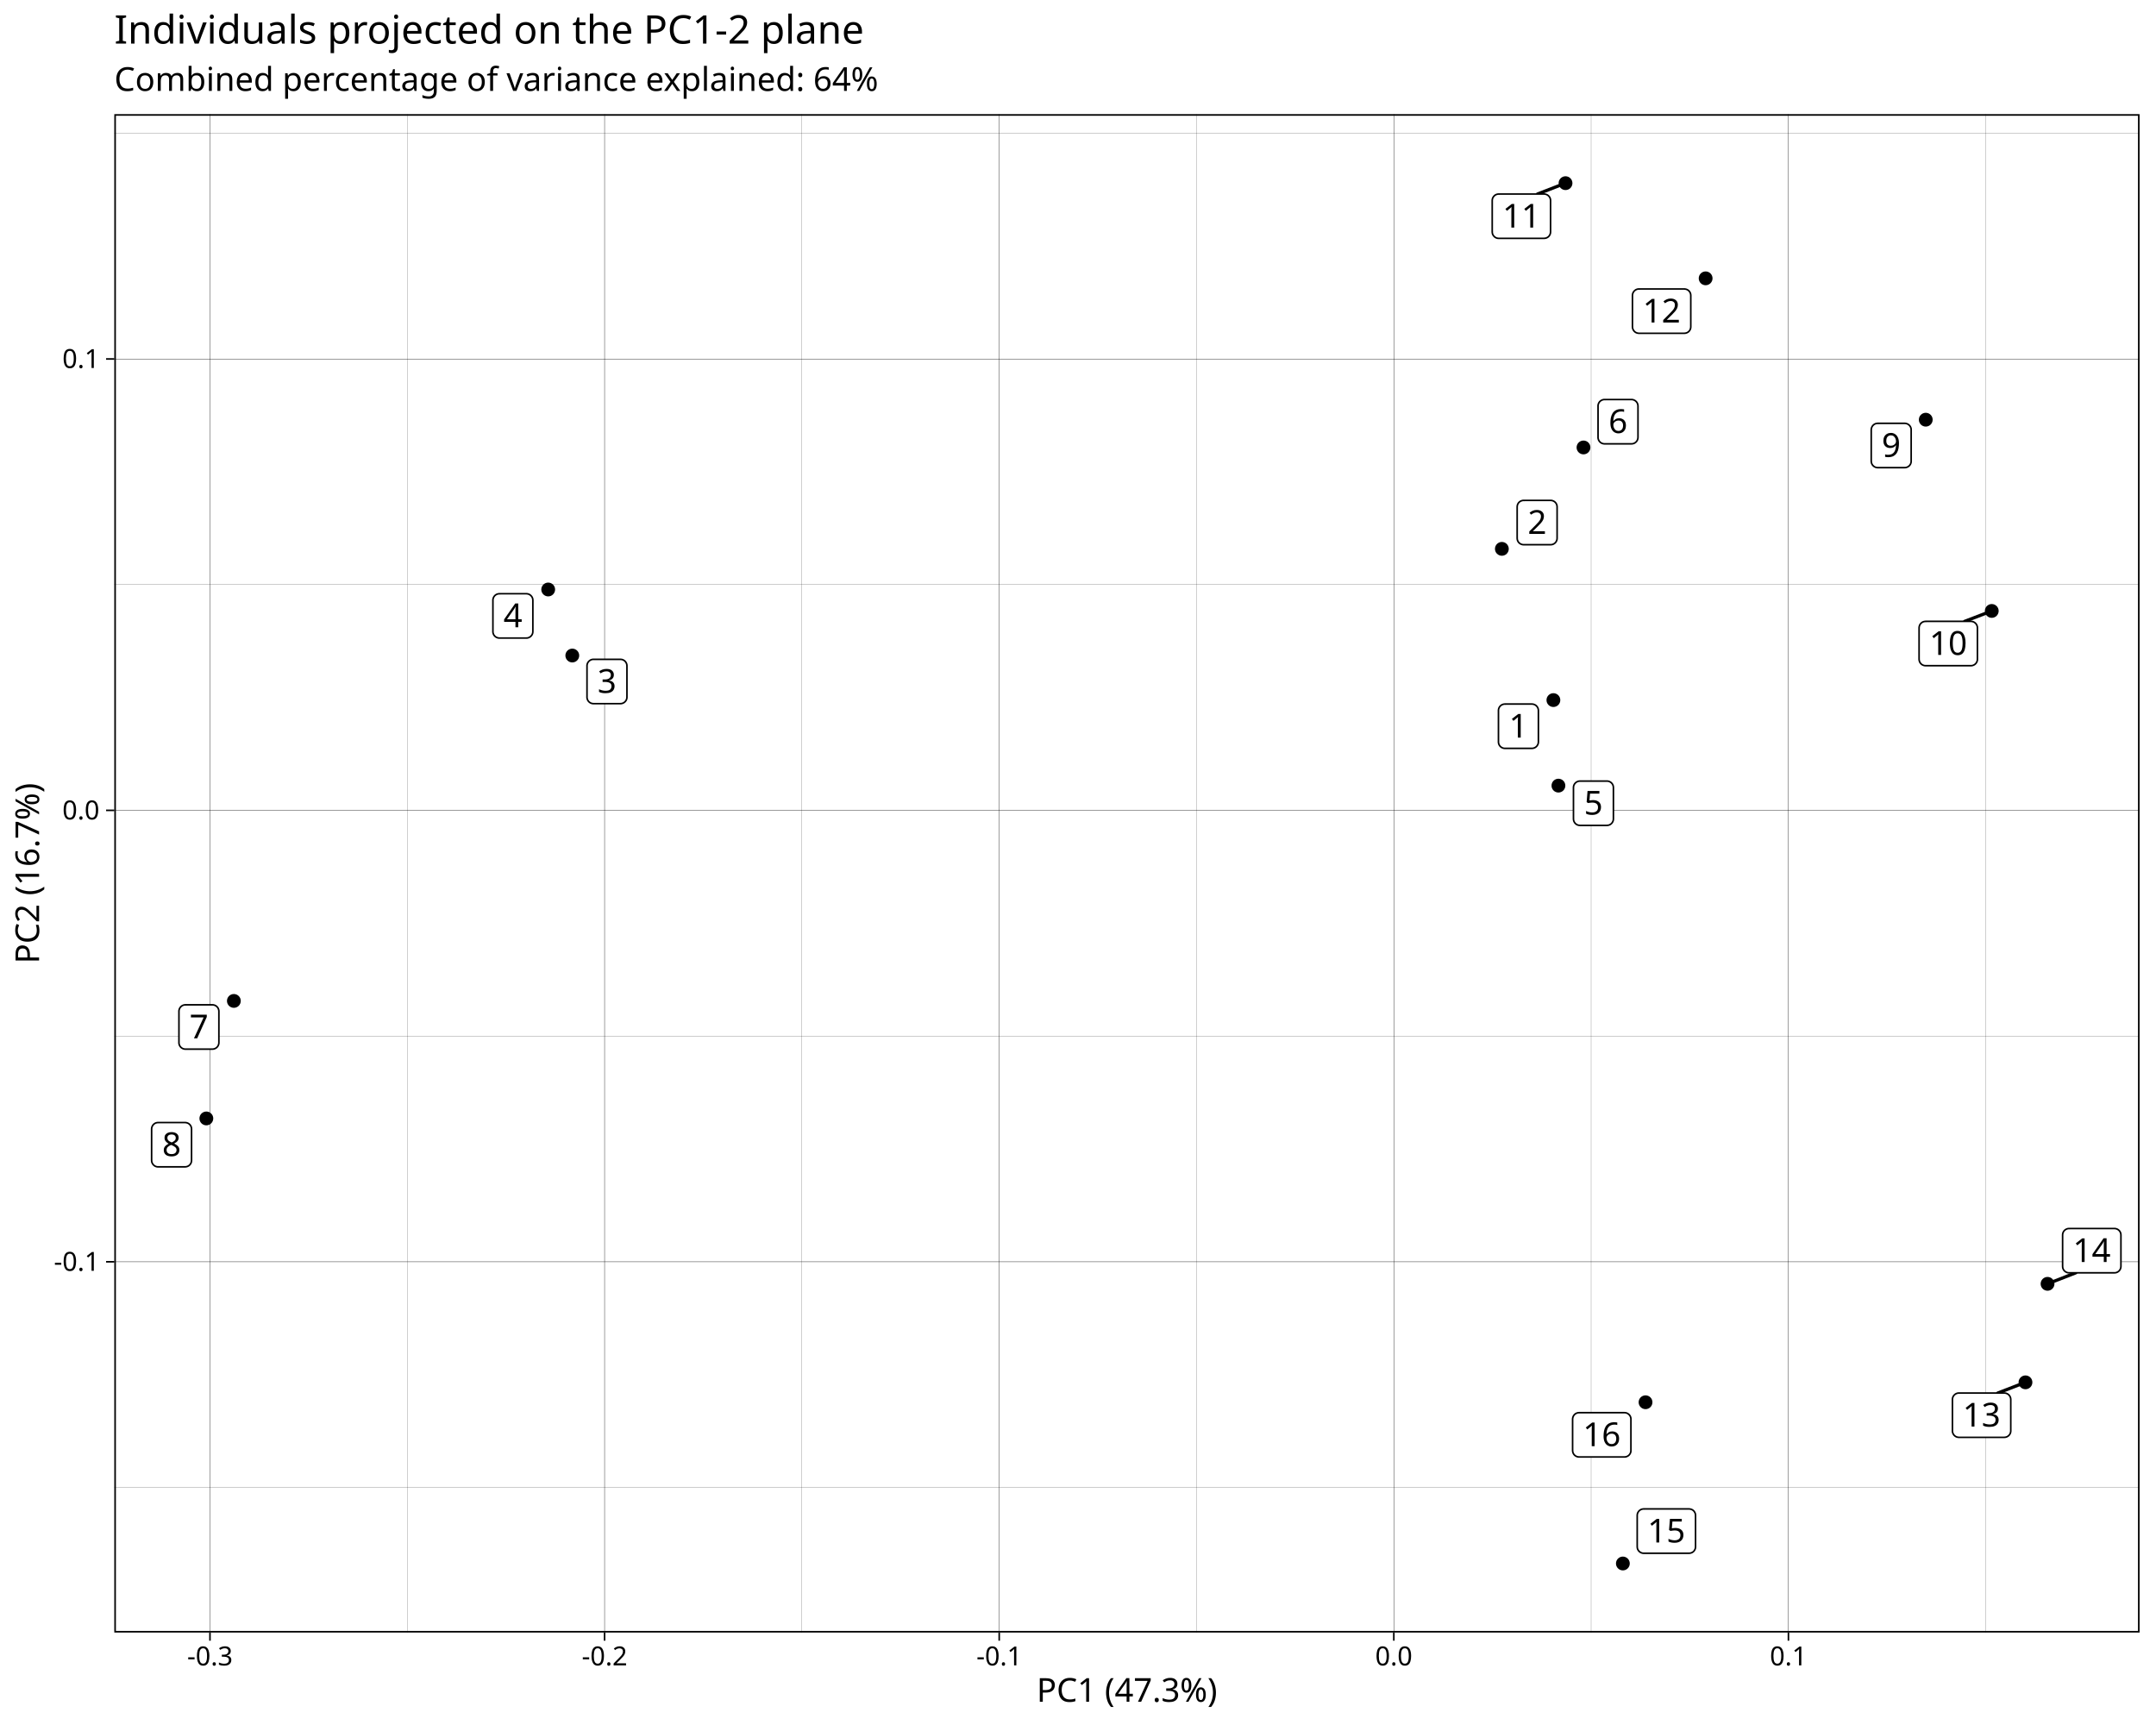
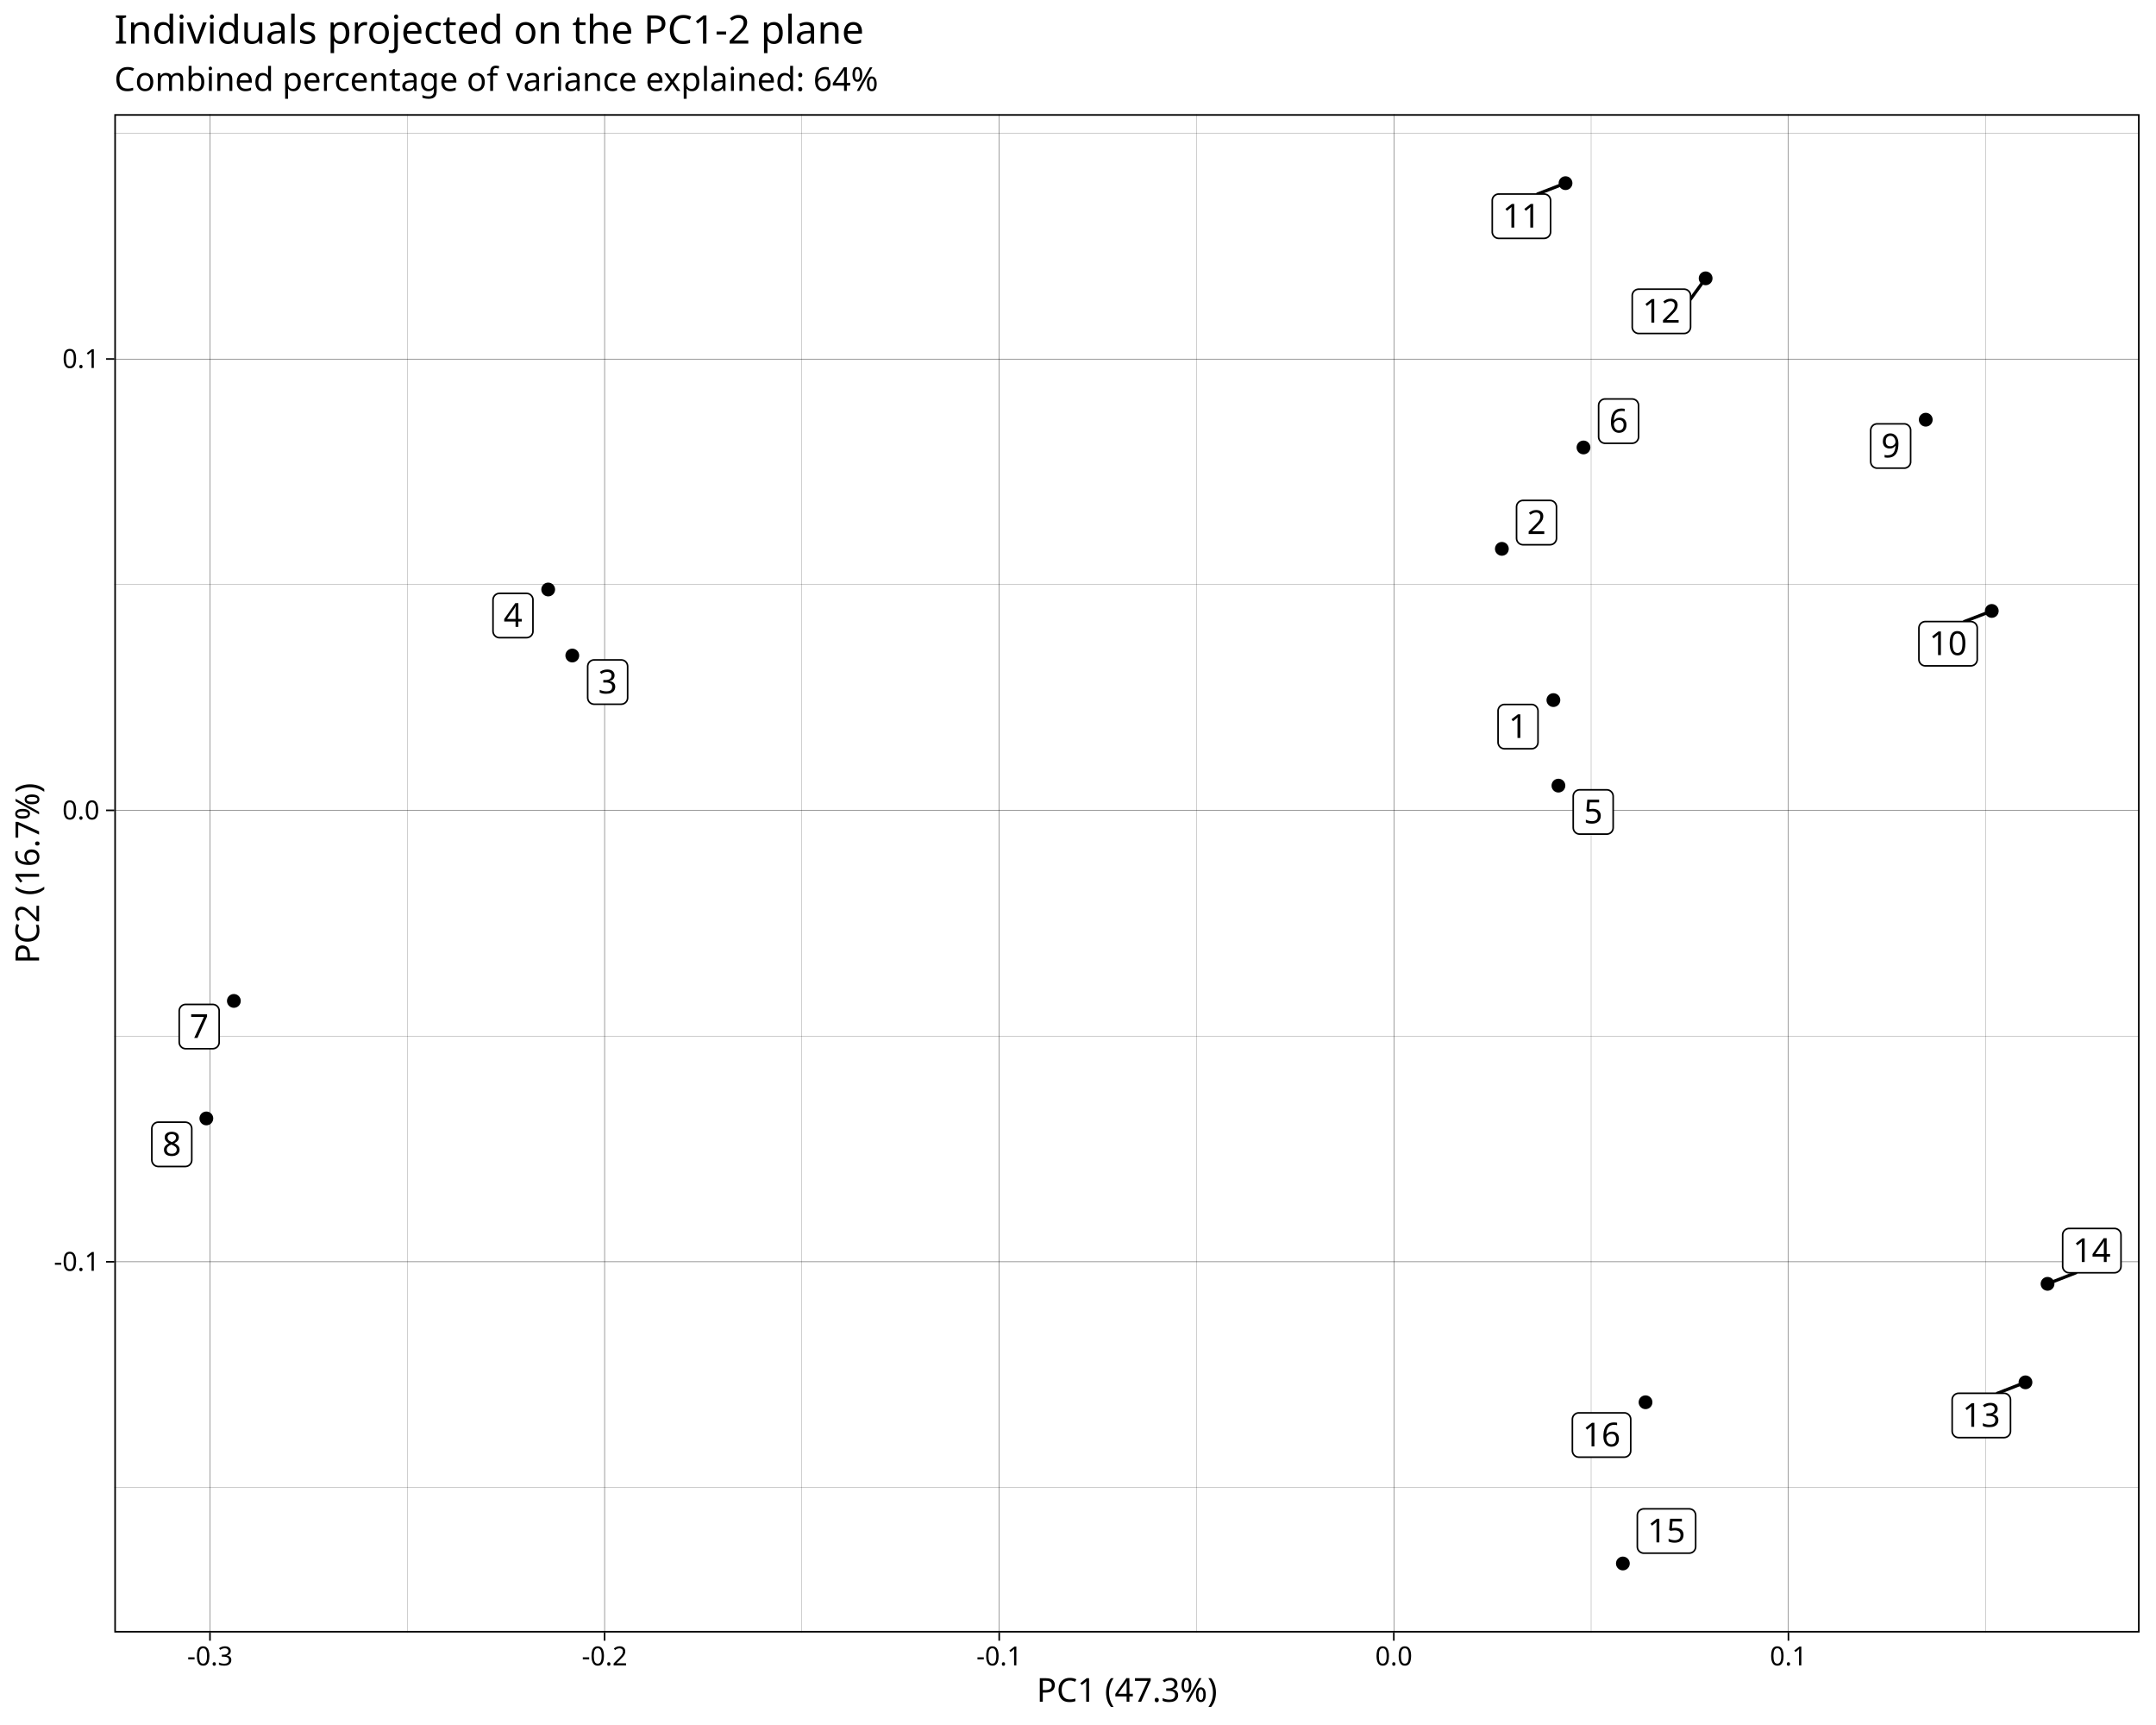
<svg xmlns="http://www.w3.org/2000/svg" class="svglite" data-engine-version="2.0" width="720.00pt" height="576.00pt" viewBox="0 0 720.00 576.00">
  <defs>
    <style type="text/css">
    .svglite line, .svglite polyline, .svglite polygon, .svglite path, .svglite rect, .svglite circle {
      fill: none;
      stroke: #000000;
      stroke-linecap: round;
      stroke-linejoin: round;
      stroke-miterlimit: 10.00;
    }
  </style>
  </defs>
  <rect width="100%" height="100%" style="stroke: none; fill: #FFFFFF;" />
  <defs>
    <clipPath id="cpMC4wMHw3MjAuMDB8MC4wMHw1NzYuMDA=">
      <rect x="0.00" y="0.00" width="720.00" height="576.00" />
    </clipPath>
  </defs>
  <g clip-path="url(#cpMC4wMHw3MjAuMDB8MC4wMHw1NzYuMDA=)">
    <rect x="0.00" y="0.00" width="720.00" height="576.00" style="stroke-width: 1.07; stroke: #FFFFFF; fill: #FFFFFF;" />
  </g>
  <defs>
    <clipPath id="cpMzguMTd8NzE0LjUyfDM4LjEyfDU0NS4xMQ==">
      <rect x="38.17" y="38.12" width="676.35" height="507.00" />
    </clipPath>
  </defs>
  <g clip-path="url(#cpMzguMTd8NzE0LjUyfDM4LjEyfDU0NS4xMQ==)">
    <rect x="38.17" y="38.12" width="676.35" height="507.00" style="stroke-width: 1.07; stroke: none; fill: #FFFFFF;" />
    <polyline points="38.17,496.69 714.52,496.69 " style="stroke-width: 0.053; stroke-linecap: butt;" />
    <polyline points="38.17,345.96 714.52,345.96 " style="stroke-width: 0.053; stroke-linecap: butt;" />
    <polyline points="38.17,195.22 714.52,195.22 " style="stroke-width: 0.053; stroke-linecap: butt;" />
    <polyline points="38.17,44.49 714.52,44.49 " style="stroke-width: 0.053; stroke-linecap: butt;" />
    <polyline points="136.01,545.11 136.01,38.12 " style="stroke-width: 0.053; stroke-linecap: butt;" />
    <polyline points="267.79,545.11 267.79,38.12 " style="stroke-width: 0.053; stroke-linecap: butt;" />
    <polyline points="399.58,545.11 399.58,38.12 " style="stroke-width: 0.053; stroke-linecap: butt;" />
    <polyline points="531.36,545.11 531.36,38.12 " style="stroke-width: 0.053; stroke-linecap: butt;" />
    <polyline points="663.14,545.11 663.14,38.12 " style="stroke-width: 0.053; stroke-linecap: butt;" />
    <polyline points="38.17,421.32 714.52,421.32 " style="stroke-width: 0.11; stroke-linecap: butt;" />
    <polyline points="38.17,270.59 714.52,270.59 " style="stroke-width: 0.11; stroke-linecap: butt;" />
    <polyline points="38.17,119.86 714.52,119.86 " style="stroke-width: 0.11; stroke-linecap: butt;" />
    <polyline points="70.12,545.11 70.12,38.12 " style="stroke-width: 0.11; stroke-linecap: butt;" />
    <polyline points="201.90,545.11 201.90,38.12 " style="stroke-width: 0.11; stroke-linecap: butt;" />
    <polyline points="333.69,545.11 333.69,38.12 " style="stroke-width: 0.11; stroke-linecap: butt;" />
    <polyline points="465.47,545.11 465.47,38.12 " style="stroke-width: 0.11; stroke-linecap: butt;" />
    <polyline points="597.25,545.11 597.25,38.12 " style="stroke-width: 0.11; stroke-linecap: butt;" />
    <circle cx="518.76" cy="233.77" r="1.95" style="stroke-width: 0.71; fill: #000000;" />
    <circle cx="501.55" cy="183.27" r="1.95" style="stroke-width: 0.71; fill: #000000;" />
    <circle cx="191.12" cy="218.89" r="1.95" style="stroke-width: 0.71; fill: #000000;" />
    <circle cx="183.07" cy="196.84" r="1.95" style="stroke-width: 0.71; fill: #000000;" />
    <circle cx="520.44" cy="262.33" r="1.95" style="stroke-width: 0.71; fill: #000000;" />
    <circle cx="528.81" cy="149.41" r="1.95" style="stroke-width: 0.71; fill: #000000;" />
    <circle cx="78.10" cy="334.22" r="1.95" style="stroke-width: 0.71; fill: #000000;" />
    <circle cx="68.91" cy="373.46" r="1.95" style="stroke-width: 0.71; fill: #000000;" />
    <circle cx="643.11" cy="140.14" r="1.95" style="stroke-width: 0.71; fill: #000000;" />
    <circle cx="665.15" cy="204.00" r="1.95" style="stroke-width: 0.71; fill: #000000;" />
    <circle cx="522.81" cy="61.16" r="1.95" style="stroke-width: 0.71; fill: #000000;" />
    <circle cx="569.60" cy="92.94" r="1.95" style="stroke-width: 0.71; fill: #000000;" />
    <circle cx="676.41" cy="461.58" r="1.95" style="stroke-width: 0.71; fill: #000000;" />
    <circle cx="683.78" cy="428.69" r="1.95" style="stroke-width: 0.71; fill: #000000;" />
    <circle cx="541.96" cy="522.07" r="1.95" style="stroke-width: 0.71; fill: #000000;" />
    <circle cx="549.53" cy="468.23" r="1.95" style="stroke-width: 0.71; fill: #000000;" />
-     <line x1="656.10" y1="207.48" x2="663.97" y2="204.46" style="stroke-width: 1.07;" />
-     <line x1="513.44" y1="64.79" x2="521.62" y2="61.62" style="stroke-width: 1.07;" />
-     <line x1="667.17" y1="465.15" x2="675.22" y2="462.04" style="stroke-width: 1.07;" />
-     <line x1="693.20" y1="425.01" x2="684.96" y2="428.22" style="stroke-width: 1.07;" />
-     <polygon points="502.57,249.89 511.59,249.89 511.50,249.89 511.85,249.87 512.19,249.80 512.51,249.68 512.81,249.51 513.08,249.29 513.31,249.03 513.50,248.73 513.64,248.41 513.72,248.08 513.75,247.73 513.75,247.73 513.75,237.25 513.75,237.25 513.72,236.90 513.64,236.57 513.50,236.25 513.31,235.95 513.08,235.69 512.81,235.47 512.51,235.30 512.19,235.18 511.85,235.11 511.59,235.09 502.57,235.09 502.83,235.11 502.48,235.09 502.13,235.14 501.80,235.23 501.49,235.38 501.20,235.58 500.95,235.82 500.74,236.10 500.58,236.40 500.47,236.73 500.41,237.08 500.41,237.25 500.41,247.73 500.41,247.56 500.41,247.90 500.47,248.25 500.58,248.58 500.74,248.88 500.95,249.16 501.20,249.40 501.49,249.60 501.80,249.75 502.13,249.85 502.48,249.89 " style="stroke-width: 0.53; fill: #FFFFFF;" />
-     <text x="507.08" y="246.29" text-anchor="middle" style="font-size: 11.04px; font-family: sans;" textLength="6.14px" lengthAdjust="spacingAndGlyphs">1</text>
-     <polygon points="508.82,181.88 517.84,181.88 517.75,181.88 518.10,181.87 518.44,181.80 518.77,181.68 519.07,181.50 519.34,181.28 519.57,181.02 519.75,180.73 519.89,180.41 519.97,180.07 520.00,179.72 520.00,179.72 520.00,169.25 520.00,169.25 519.97,168.90 519.89,168.56 519.75,168.24 519.57,167.95 519.34,167.69 519.07,167.47 518.77,167.30 518.44,167.17 518.10,167.10 517.84,167.09 508.82,167.09 509.08,167.10 508.73,167.09 508.39,167.13 508.05,167.23 507.74,167.38 507.45,167.57 507.20,167.81 506.99,168.09 506.83,168.40 506.72,168.73 506.67,169.07 506.66,169.25 506.66,179.72 506.67,179.55 506.67,179.90 506.72,180.24 506.83,180.57 506.99,180.88 507.20,181.16 507.45,181.40 507.74,181.59 508.05,181.74 508.39,181.84 508.73,181.88 " style="stroke-width: 0.53; fill: #FFFFFF;" />
-     <text x="513.33" y="178.28" text-anchor="middle" style="font-size: 11.04px; font-family: sans;" textLength="6.14px" lengthAdjust="spacingAndGlyphs">2</text>
-     <polygon points="198.19,234.96 207.21,234.96 207.12,234.96 207.47,234.94 207.81,234.87 208.13,234.75 208.43,234.57 208.70,234.35 208.93,234.09 209.12,233.80 209.26,233.48 209.34,233.14 209.37,232.80 209.37,232.80 209.37,222.32 209.37,222.32 209.34,221.97 209.26,221.64 209.12,221.32 208.93,221.02 208.70,220.76 208.43,220.54 208.13,220.37 207.81,220.24 207.47,220.18 207.21,220.16 198.19,220.16 198.45,220.18 198.10,220.16 197.75,220.20 197.42,220.30 197.11,220.45 196.82,220.65 196.57,220.89 196.36,221.17 196.20,221.47 196.09,221.80 196.03,222.15 196.03,222.32 196.03,232.80 196.03,232.62 196.03,232.97 196.09,233.31 196.20,233.64 196.36,233.95 196.57,234.23 196.82,234.47 197.11,234.67 197.42,234.82 197.75,234.91 198.10,234.96 " style="stroke-width: 0.53; fill: #FFFFFF;" />
-     <text x="202.70" y="231.36" text-anchor="middle" style="font-size: 11.04px; font-family: sans;" textLength="6.14px" lengthAdjust="spacingAndGlyphs">3</text>
-     <polygon points="166.77,213.05 175.79,213.05 175.70,213.05 176.05,213.04 176.39,212.97 176.71,212.84 177.01,212.67 177.28,212.45 177.51,212.19 177.70,211.90 177.84,211.58 177.92,211.24 177.95,210.89 177.95,210.89 177.95,200.41 177.95,200.41 177.92,200.07 177.84,199.73 177.70,199.41 177.51,199.12 177.28,198.86 177.01,198.64 176.71,198.46 176.39,198.34 176.05,198.27 175.79,198.25 166.77,198.25 167.03,198.27 166.68,198.26 166.34,198.30 166.00,198.39 165.69,198.54 165.40,198.74 165.15,198.98 164.94,199.26 164.78,199.57 164.67,199.90 164.61,200.24 164.61,200.41 164.61,210.89 164.61,210.72 164.61,211.07 164.67,211.41 164.78,211.74 164.94,212.05 165.15,212.32 165.40,212.56 165.69,212.76 166.00,212.91 166.34,213.01 166.68,213.05 " style="stroke-width: 0.53; fill: #FFFFFF;" />
-     <text x="171.28" y="209.45" text-anchor="middle" style="font-size: 11.04px; font-family: sans;" textLength="6.14px" lengthAdjust="spacingAndGlyphs">4</text>
-     <polygon points="527.62,275.61 536.64,275.61 536.55,275.60 536.90,275.59 537.24,275.52 537.57,275.40 537.87,275.22 538.14,275.00 538.37,274.74 538.55,274.45 538.69,274.13 538.77,273.79 538.80,273.45 538.80,273.45 538.80,262.97 538.80,262.97 538.77,262.62 538.69,262.28 538.55,261.96 538.37,261.67 538.14,261.41 537.87,261.19 537.57,261.02 537.24,260.89 536.90,260.82 536.64,260.81 527.62,260.81 527.88,260.82 527.53,260.81 527.19,260.85 526.85,260.95 526.54,261.10 526.25,261.30 526.00,261.54 525.80,261.81 525.63,262.12 525.52,262.45 525.47,262.79 525.46,262.97 525.46,273.45 525.47,273.27 525.47,273.62 525.52,273.96 525.63,274.29 525.80,274.60 526.00,274.88 526.25,275.12 526.54,275.32 526.85,275.47 527.19,275.56 527.53,275.60 " style="stroke-width: 0.53; fill: #FFFFFF;" />
-     <text x="532.13" y="272.01" text-anchor="middle" style="font-size: 11.04px; font-family: sans;" textLength="6.14px" lengthAdjust="spacingAndGlyphs">5</text>
-     <polygon points="535.83,148.20 544.85,148.20 544.76,148.20 545.11,148.19 545.45,148.12 545.77,148.00 546.07,147.82 546.34,147.60 546.57,147.34 546.76,147.05 546.89,146.73 546.98,146.39 547.01,146.04 547.01,146.04 547.01,135.57 547.01,135.57 546.98,135.22 546.89,134.88 546.76,134.56 546.57,134.27 546.34,134.01 546.07,133.79 545.77,133.62 545.45,133.49 545.11,133.42 544.85,133.41 535.83,133.41 536.09,133.42 535.74,133.41 535.39,133.45 535.06,133.55 534.75,133.70 534.46,133.89 534.21,134.13 534.00,134.41 533.84,134.72 533.73,135.05 533.67,135.39 533.67,135.57 533.67,146.04 533.67,145.87 533.67,146.22 533.73,146.56 533.84,146.89 534.00,147.20 534.21,147.48 534.46,147.72 534.75,147.92 535.06,148.06 535.39,148.16 535.74,148.20 " style="stroke-width: 0.53; fill: #FFFFFF;" />
-     <text x="540.34" y="144.60" text-anchor="middle" style="font-size: 11.04px; font-family: sans;" textLength="6.14px" lengthAdjust="spacingAndGlyphs">6</text>
-     <polygon points="61.92,350.32 70.94,350.32 70.85,350.32 71.20,350.30 71.54,350.23 71.86,350.11 72.16,349.94 72.43,349.72 72.66,349.46 72.85,349.16 72.98,348.84 73.07,348.51 73.10,348.16 73.10,348.16 73.10,337.68 73.10,337.68 73.07,337.34 72.98,337.00 72.85,336.68 72.66,336.38 72.43,336.12 72.16,335.90 71.86,335.73 71.54,335.61 71.20,335.54 70.94,335.52 61.92,335.52 62.18,335.54 61.83,335.52 61.48,335.57 61.15,335.66 60.84,335.81 60.55,336.01 60.30,336.25 60.09,336.53 59.93,336.84 59.82,337.17 59.76,337.51 59.76,337.68 59.76,348.16 59.76,347.99 59.76,348.33 59.82,348.68 59.93,349.01 60.09,349.31 60.30,349.59 60.55,349.83 60.84,350.03 61.15,350.18 61.48,350.28 61.83,350.32 " style="stroke-width: 0.53; fill: #FFFFFF;" />
-     <text x="66.43" y="346.72" text-anchor="middle" style="font-size: 11.04px; font-family: sans;" textLength="6.14px" lengthAdjust="spacingAndGlyphs">7</text>
-     <polygon points="52.79,389.63 61.81,389.63 61.73,389.63 62.07,389.61 62.41,389.54 62.74,389.42 63.04,389.25 63.31,389.03 63.54,388.77 63.73,388.47 63.86,388.15 63.94,387.82 63.97,387.47 63.97,387.47 63.97,376.99 63.97,376.99 63.94,376.65 63.86,376.31 63.73,375.99 63.54,375.70 63.31,375.43 63.04,375.21 62.74,375.04 62.41,374.92 62.07,374.85 61.81,374.83 52.79,374.83 53.05,374.85 52.71,374.83 52.36,374.88 52.03,374.97 51.71,375.12 51.43,375.32 51.18,375.56 50.97,375.84 50.81,376.15 50.69,376.48 50.64,376.82 50.63,376.99 50.63,387.47 50.64,387.30 50.64,387.64 50.69,387.99 50.81,388.32 50.97,388.62 51.18,388.90 51.43,389.14 51.71,389.34 52.03,389.49 52.36,389.59 52.71,389.63 " style="stroke-width: 0.53; fill: #FFFFFF;" />
-     <text x="57.30" y="386.03" text-anchor="middle" style="font-size: 11.04px; font-family: sans;" textLength="6.14px" lengthAdjust="spacingAndGlyphs">8</text>
-     <polygon points="627.06,156.15 636.08,156.15 636.00,156.15 636.34,156.14 636.68,156.07 637.01,155.94 637.31,155.77 637.58,155.55 637.81,155.29 638.00,155.00 638.13,154.68 638.22,154.34 638.24,153.99 638.24,153.99 638.24,143.51 638.24,143.51 638.22,143.17 638.13,142.83 638.00,142.51 637.81,142.22 637.58,141.96 637.31,141.74 637.01,141.56 636.68,141.44 636.34,141.37 636.08,141.35 627.06,141.35 627.32,141.37 626.98,141.36 626.63,141.40 626.30,141.49 625.98,141.64 625.70,141.84 625.45,142.08 625.24,142.36 625.08,142.67 624.97,143.00 624.91,143.34 624.90,143.51 624.90,153.99 624.91,153.82 624.91,154.17 624.97,154.51 625.08,154.84 625.24,155.15 625.45,155.42 625.70,155.66 625.98,155.86 626.30,156.01 626.63,156.11 626.98,156.15 " style="stroke-width: 0.53; fill: #FFFFFF;" />
-     <text x="631.57" y="152.55" text-anchor="middle" style="font-size: 11.04px; font-family: sans;" textLength="6.14px" lengthAdjust="spacingAndGlyphs">9</text>
-     <polygon points="643.04,222.28 658.20,222.28 658.12,222.28 658.46,222.27 658.80,222.20 659.13,222.07 659.43,221.90 659.70,221.68 659.93,221.42 660.12,221.13 660.25,220.81 660.34,220.47 660.36,220.12 660.36,220.12 660.36,209.64 660.36,209.64 660.34,209.30 660.25,208.96 660.12,208.64 659.93,208.35 659.70,208.09 659.43,207.87 659.13,207.69 658.80,207.57 658.46,207.50 658.20,207.48 643.04,207.48 643.30,207.50 642.96,207.49 642.61,207.53 642.28,207.62 641.96,207.77 641.68,207.97 641.43,208.21 641.22,208.49 641.06,208.80 640.95,209.13 640.89,209.47 640.88,209.64 640.88,220.12 640.89,219.95 640.89,220.30 640.95,220.64 641.06,220.97 641.22,221.28 641.43,221.55 641.68,221.80 641.96,221.99 642.28,222.14 642.61,222.24 642.96,222.28 " style="stroke-width: 0.53; fill: #FFFFFF;" />
-     <text x="650.62" y="218.68" text-anchor="middle" style="font-size: 11.04px; font-family: sans;" textLength="12.28px" lengthAdjust="spacingAndGlyphs">10</text>
-     <polygon points="500.49,79.59 515.65,79.59 515.57,79.59 515.91,79.57 516.25,79.51 516.58,79.38 516.88,79.21 517.15,78.99 517.38,78.73 517.57,78.43 517.70,78.11 517.78,77.78 517.81,77.43 517.81,77.43 517.81,66.95 517.81,66.95 517.78,66.61 517.70,66.27 517.57,65.95 517.38,65.66 517.15,65.40 516.88,65.18 516.58,65.00 516.25,64.88 515.91,64.81 515.65,64.79 500.49,64.79 500.75,64.81 500.41,64.79 500.06,64.84 499.73,64.93 499.41,65.08 499.13,65.28 498.88,65.52 498.67,65.80 498.50,66.11 498.39,66.44 498.34,66.78 498.33,66.95 498.33,77.43 498.34,77.26 498.34,77.60 498.39,77.95 498.50,78.28 498.67,78.58 498.88,78.86 499.13,79.10 499.41,79.30 499.73,79.45 500.06,79.55 500.41,79.59 " style="stroke-width: 0.53; fill: #FFFFFF;" />
-     <text x="508.07" y="75.99" text-anchor="middle" style="font-size: 11.04px; font-family: sans;" textLength="12.28px" lengthAdjust="spacingAndGlyphs">11</text>
-     <polygon points="547.32,111.29 562.48,111.29 562.40,111.29 562.74,111.27 563.08,111.20 563.41,111.08 563.71,110.91 563.98,110.69 564.21,110.43 564.40,110.13 564.53,109.81 564.61,109.47 564.64,109.13 564.64,109.13 564.64,98.65 564.64,98.65 564.61,98.30 564.53,97.97 564.40,97.65 564.21,97.35 563.98,97.09 563.71,96.87 563.41,96.70 563.08,96.58 562.74,96.51 562.48,96.49 547.32,96.49 547.58,96.51 547.24,96.49 546.89,96.53 546.56,96.63 546.24,96.78 545.96,96.98 545.71,97.22 545.50,97.50 545.34,97.80 545.23,98.13 545.17,98.48 545.16,98.65 545.16,109.13 545.17,108.95 545.17,109.30 545.23,109.64 545.34,109.97 545.50,110.28 545.71,110.56 545.96,110.80 546.24,111.00 546.56,111.15 546.89,111.24 547.24,111.29 " style="stroke-width: 0.53; fill: #FFFFFF;" />
-     <text x="554.90" y="107.69" text-anchor="middle" style="font-size: 11.04px; font-family: sans;" textLength="12.28px" lengthAdjust="spacingAndGlyphs">12</text>
-     <polygon points="654.18,479.95 669.34,479.95 669.25,479.95 669.60,479.93 669.94,479.86 670.26,479.74 670.57,479.56 670.83,479.34 671.07,479.08 671.25,478.79 671.39,478.47 671.47,478.13 671.50,477.79 671.50,477.79 671.50,467.31 671.50,467.31 671.47,466.96 671.39,466.63 671.25,466.31 671.07,466.01 670.83,465.75 670.57,465.53 670.26,465.36 669.94,465.23 669.60,465.17 669.34,465.15 654.18,465.15 654.44,465.17 654.09,465.15 653.75,465.19 653.41,465.29 653.10,465.44 652.81,465.64 652.56,465.88 652.35,466.15 652.19,466.46 652.08,466.79 652.02,467.14 652.02,467.31 652.02,477.79 652.02,477.61 652.02,477.96 652.08,478.30 652.19,478.63 652.35,478.94 652.56,479.22 652.81,479.46 653.10,479.66 653.41,479.81 653.75,479.90 654.09,479.95 " style="stroke-width: 0.53; fill: #FFFFFF;" />
-     <text x="661.76" y="476.35" text-anchor="middle" style="font-size: 11.04px; font-family: sans;" textLength="12.28px" lengthAdjust="spacingAndGlyphs">13</text>
-     <polygon points="690.97,425.01 706.13,425.01 706.04,425.01 706.39,425.00 706.73,424.93 707.05,424.81 707.36,424.63 707.63,424.41 707.86,424.15 708.04,423.86 708.18,423.54 708.26,423.20 708.29,422.85 708.29,422.85 708.29,412.38 708.29,412.38 708.26,412.03 708.18,411.69 708.04,411.37 707.86,411.08 707.63,410.82 707.36,410.60 707.05,410.42 706.73,410.30 706.39,410.23 706.13,410.22 690.97,410.22 691.23,410.23 690.88,410.22 690.54,410.26 690.20,410.36 689.89,410.51 689.60,410.70 689.35,410.94 689.14,411.22 688.98,411.53 688.87,411.86 688.82,412.20 688.81,412.38 688.81,422.85 688.82,422.68 688.82,423.03 688.87,423.37 688.98,423.70 689.14,424.01 689.35,424.29 689.60,424.53 689.89,424.72 690.20,424.87 690.54,424.97 690.88,425.01 " style="stroke-width: 0.53; fill: #FFFFFF;" />
-     <text x="698.55" y="421.41" text-anchor="middle" style="font-size: 11.04px; font-family: sans;" textLength="12.28px" lengthAdjust="spacingAndGlyphs">14</text>
-     <polygon points="548.91,518.65 564.07,518.65 563.98,518.65 564.33,518.63 564.67,518.56 565.00,518.44 565.30,518.27 565.57,518.05 565.80,517.79 565.98,517.49 566.12,517.17 566.20,516.84 566.23,516.49 566.23,516.49 566.23,506.01 566.23,506.01 566.20,505.67 566.12,505.33 565.98,505.01 565.80,504.71 565.57,504.45 565.30,504.23 565.00,504.06 564.67,503.94 564.33,503.87 564.07,503.85 548.91,503.85 549.17,503.87 548.82,503.85 548.48,503.90 548.15,503.99 547.83,504.14 547.55,504.34 547.29,504.58 547.09,504.86 546.92,505.17 546.81,505.49 546.76,505.84 546.75,506.01 546.75,516.49 546.76,516.32 546.76,516.66 546.81,517.01 546.92,517.34 547.09,517.64 547.29,517.92 547.55,518.16 547.83,518.36 548.15,518.51 548.48,518.61 548.82,518.65 " style="stroke-width: 0.53; fill: #FFFFFF;" />
-     <text x="556.49" y="515.05" text-anchor="middle" style="font-size: 11.04px; font-family: sans;" textLength="12.28px" lengthAdjust="spacingAndGlyphs">15</text>
-     <polygon points="527.33,486.50 542.49,486.50 542.41,486.50 542.75,486.49 543.09,486.42 543.42,486.29 543.72,486.12 543.99,485.90 544.22,485.64 544.41,485.35 544.54,485.03 544.63,484.69 544.65,484.34 544.65,484.34 544.65,473.87 544.65,473.87 544.63,473.52 544.54,473.18 544.41,472.86 544.22,472.57 543.99,472.31 543.72,472.09 543.42,471.91 543.09,471.79 542.75,471.72 542.49,471.71 527.33,471.71 527.59,471.72 527.25,471.71 526.90,471.75 526.57,471.85 526.25,471.99 525.97,472.19 525.72,472.43 525.51,472.71 525.35,473.02 525.24,473.35 525.18,473.69 525.17,473.87 525.17,484.34 525.18,484.17 525.18,484.52 525.24,484.86 525.35,485.19 525.51,485.50 525.72,485.78 525.97,486.02 526.25,486.21 526.57,486.36 526.90,486.46 527.25,486.50 " style="stroke-width: 0.53; fill: #FFFFFF;" />
-     <text x="534.91" y="482.90" text-anchor="middle" style="font-size: 11.04px; font-family: sans;" textLength="12.28px" lengthAdjust="spacingAndGlyphs">16</text>
+     <line x1="656.00" y1="207.54" x2="663.97" y2="204.46" style="stroke-width: 1.07;" />
+     <line x1="513.45" y1="64.79" x2="521.62" y2="61.62" style="stroke-width: 1.07;" />
+     <line x1="564.57" y1="99.87" x2="568.96" y2="93.82" style="stroke-width: 1.07;" />
+     <line x1="667.03" y1="465.24" x2="675.22" y2="462.04" style="stroke-width: 1.07;" />
+     <line x1="693.23" y1="425.00" x2="684.96" y2="428.22" style="stroke-width: 1.07;" />
+     <polygon points="502.44,250.02 511.46,250.02 511.37,250.02 511.72,250.01 512.06,249.94 512.38,249.82 512.68,249.64 512.95,249.42 513.18,249.16 513.37,248.87 513.50,248.55 513.59,248.21 513.62,247.86 513.62,247.86 513.62,237.39 513.62,237.39 513.59,237.04 513.50,236.70 513.37,236.38 513.18,236.09 512.95,235.83 512.68,235.61 512.38,235.44 512.06,235.31 511.72,235.24 511.46,235.23 502.44,235.23 502.70,235.24 502.35,235.23 502.00,235.27 501.67,235.37 501.36,235.52 501.07,235.71 500.82,235.95 500.61,236.23 500.45,236.54 500.34,236.87 500.28,237.21 500.28,237.39 500.28,247.86 500.28,247.69 500.28,248.04 500.34,248.38 500.45,248.71 500.61,249.02 500.82,249.30 501.07,249.54 501.36,249.73 501.67,249.88 502.00,249.98 502.35,250.02 " style="stroke-width: 0.53; fill: #FFFFFF;" />
+     <text x="506.95" y="246.42" text-anchor="middle" style="font-size: 11.04px; font-family: sans;" textLength="6.14px" lengthAdjust="spacingAndGlyphs">1</text>
+     <polygon points="508.61,181.90 517.63,181.90 517.54,181.90 517.89,181.88 518.23,181.81 518.56,181.69 518.86,181.51 519.13,181.29 519.36,181.03 519.54,180.74 519.68,180.42 519.76,180.08 519.79,179.74 519.79,179.74 519.79,169.26 519.79,169.26 519.76,168.91 519.68,168.58 519.54,168.26 519.36,167.96 519.13,167.70 518.86,167.48 518.56,167.31 518.23,167.18 517.89,167.12 517.63,167.10 508.61,167.10 508.87,167.12 508.52,167.10 508.18,167.14 507.84,167.24 507.53,167.39 507.24,167.59 506.99,167.83 506.78,168.11 506.62,168.41 506.51,168.74 506.46,169.09 506.45,169.26 506.45,179.74 506.46,179.56 506.46,179.91 506.51,180.25 506.62,180.58 506.78,180.89 506.99,181.17 507.24,181.41 507.53,181.61 507.84,181.76 508.18,181.85 508.52,181.90 " style="stroke-width: 0.53; fill: #FFFFFF;" />
+     <text x="513.12" y="178.30" text-anchor="middle" style="font-size: 11.04px; font-family: sans;" textLength="6.14px" lengthAdjust="spacingAndGlyphs">2</text>
+     <polygon points="198.42,235.15 207.44,235.15 207.36,235.15 207.70,235.13 208.04,235.06 208.37,234.94 208.67,234.76 208.94,234.54 209.17,234.28 209.36,233.99 209.49,233.67 209.57,233.33 209.60,232.99 209.60,232.99 209.60,222.51 209.60,222.51 209.57,222.16 209.49,221.83 209.36,221.51 209.17,221.21 208.94,220.95 208.67,220.73 208.37,220.56 208.04,220.43 207.70,220.37 207.44,220.35 198.42,220.35 198.68,220.37 198.34,220.35 197.99,220.39 197.66,220.49 197.34,220.64 197.06,220.84 196.81,221.08 196.60,221.35 196.44,221.66 196.33,221.99 196.27,222.34 196.26,222.51 196.26,232.99 196.27,232.81 196.27,233.16 196.33,233.50 196.44,233.83 196.60,234.14 196.81,234.42 197.06,234.66 197.34,234.86 197.66,235.01 197.99,235.10 198.34,235.15 " style="stroke-width: 0.53; fill: #FFFFFF;" />
+     <text x="202.93" y="231.55" text-anchor="middle" style="font-size: 11.04px; font-family: sans;" textLength="6.14px" lengthAdjust="spacingAndGlyphs">3</text>
+     <polygon points="166.80,212.93 175.82,212.93 175.74,212.93 176.08,212.91 176.42,212.85 176.75,212.72 177.05,212.55 177.32,212.33 177.55,212.07 177.74,211.77 177.87,211.45 177.96,211.12 177.98,210.77 177.98,210.77 177.98,200.29 177.98,200.29 177.96,199.95 177.87,199.61 177.74,199.29 177.55,199.00 177.32,198.74 177.05,198.52 176.75,198.34 176.42,198.22 176.08,198.15 175.82,198.13 166.80,198.13 167.06,198.15 166.72,198.13 166.37,198.18 166.04,198.27 165.72,198.42 165.44,198.62 165.19,198.86 164.98,199.14 164.82,199.45 164.71,199.78 164.65,200.12 164.64,200.29 164.64,210.77 164.65,210.60 164.65,210.94 164.71,211.29 164.82,211.62 164.98,211.93 165.19,212.20 165.44,212.44 165.72,212.64 166.04,212.79 166.37,212.89 166.72,212.93 " style="stroke-width: 0.53; fill: #FFFFFF;" />
+     <text x="171.31" y="209.33" text-anchor="middle" style="font-size: 11.04px; font-family: sans;" textLength="6.14px" lengthAdjust="spacingAndGlyphs">4</text>
+     <polygon points="527.54,278.52 536.56,278.52 536.47,278.52 536.82,278.51 537.16,278.44 537.49,278.31 537.79,278.14 538.06,277.92 538.29,277.66 538.47,277.37 538.61,277.05 538.69,276.71 538.72,276.36 538.72,276.36 538.72,265.89 538.72,265.89 538.69,265.54 538.61,265.20 538.47,264.88 538.29,264.59 538.06,264.33 537.79,264.11 537.49,263.93 537.16,263.81 536.82,263.74 536.56,263.73 527.54,263.73 527.80,263.74 527.45,263.73 527.11,263.77 526.77,263.87 526.46,264.01 526.17,264.21 525.92,264.45 525.71,264.73 525.55,265.04 525.44,265.37 525.39,265.71 525.38,265.89 525.38,276.36 525.39,276.19 525.39,276.54 525.44,276.88 525.55,277.21 525.71,277.52 525.92,277.79 526.17,278.04 526.46,278.23 526.77,278.38 527.11,278.48 527.45,278.52 " style="stroke-width: 0.53; fill: #FFFFFF;" />
+     <text x="532.05" y="274.92" text-anchor="middle" style="font-size: 11.04px; font-family: sans;" textLength="6.14px" lengthAdjust="spacingAndGlyphs">5</text>
+     <polygon points="536.02,148.02 545.04,148.02 544.96,148.02 545.30,148.00 545.64,147.93 545.97,147.81 546.27,147.63 546.54,147.41 546.77,147.15 546.95,146.86 547.09,146.54 547.17,146.20 547.20,145.86 547.20,145.86 547.20,135.38 547.20,135.38 547.17,135.03 547.09,134.70 546.95,134.38 546.77,134.08 546.54,133.82 546.27,133.60 545.97,133.43 545.64,133.30 545.30,133.24 545.04,133.22 536.02,133.22 536.28,133.24 535.94,133.22 535.59,133.26 535.26,133.36 534.94,133.51 534.66,133.71 534.41,133.95 534.20,134.23 534.03,134.53 533.92,134.86 533.87,135.21 533.86,135.38 533.86,145.86 533.87,145.68 533.87,146.03 533.92,146.37 534.03,146.70 534.20,147.01 534.41,147.29 534.66,147.53 534.94,147.73 535.26,147.88 535.59,147.97 535.94,148.02 " style="stroke-width: 0.53; fill: #FFFFFF;" />
+     <text x="540.53" y="144.42" text-anchor="middle" style="font-size: 11.04px; font-family: sans;" textLength="6.14px" lengthAdjust="spacingAndGlyphs">6</text>
+     <polygon points="62.01,350.18 71.03,350.18 70.95,350.18 71.29,350.16 71.64,350.09 71.96,349.97 72.26,349.80 72.53,349.58 72.76,349.32 72.95,349.02 73.08,348.70 73.17,348.36 73.19,348.02 73.19,348.02 73.19,337.54 73.19,337.54 73.17,337.19 73.08,336.86 72.95,336.54 72.76,336.24 72.53,335.98 72.26,335.76 71.96,335.59 71.64,335.47 71.29,335.40 71.03,335.38 62.01,335.38 62.27,335.40 61.93,335.38 61.58,335.42 61.25,335.52 60.93,335.67 60.65,335.87 60.40,336.11 60.19,336.39 60.03,336.69 59.92,337.02 59.86,337.37 59.85,337.54 59.85,348.02 59.86,347.84 59.86,348.19 59.92,348.54 60.03,348.86 60.19,349.17 60.40,349.45 60.65,349.69 60.93,349.89 61.25,350.04 61.58,350.13 61.93,350.18 " style="stroke-width: 0.53; fill: #FFFFFF;" />
+     <text x="66.52" y="346.58" text-anchor="middle" style="font-size: 11.04px; font-family: sans;" textLength="6.14px" lengthAdjust="spacingAndGlyphs">7</text>
+     <polygon points="52.86,389.51 61.88,389.51 61.80,389.51 62.14,389.49 62.48,389.42 62.81,389.30 63.11,389.13 63.38,388.91 63.61,388.65 63.80,388.35 63.93,388.03 64.01,387.69 64.04,387.35 64.04,387.35 64.04,376.87 64.04,376.87 64.01,376.52 63.93,376.19 63.80,375.87 63.61,375.57 63.38,375.31 63.11,375.09 62.81,374.92 62.48,374.80 62.14,374.73 61.88,374.71 52.86,374.71 53.12,374.73 52.78,374.71 52.43,374.75 52.10,374.85 51.78,375.00 51.50,375.20 51.25,375.44 51.04,375.72 50.88,376.02 50.77,376.35 50.71,376.70 50.70,376.87 50.70,387.35 50.71,387.17 50.71,387.52 50.77,387.86 50.88,388.19 51.04,388.50 51.25,388.78 51.50,389.02 51.78,389.22 52.10,389.37 52.43,389.46 52.78,389.51 " style="stroke-width: 0.53; fill: #FFFFFF;" />
+     <text x="57.37" y="385.91" text-anchor="middle" style="font-size: 11.04px; font-family: sans;" textLength="6.14px" lengthAdjust="spacingAndGlyphs">8</text>
+     <polygon points="626.88,156.32 635.90,156.32 635.82,156.32 636.17,156.31 636.51,156.24 636.83,156.11 637.13,155.94 637.40,155.72 637.63,155.46 637.82,155.17 637.95,154.85 638.04,154.51 638.06,154.16 638.06,154.16 638.06,143.69 638.06,143.69 638.04,143.34 637.95,143.00 637.82,142.68 637.63,142.39 637.40,142.13 637.13,141.91 636.83,141.73 636.51,141.61 636.17,141.54 635.90,141.53 626.88,141.53 627.15,141.54 626.80,141.53 626.45,141.57 626.12,141.67 625.80,141.81 625.52,142.01 625.27,142.25 625.06,142.53 624.90,142.84 624.79,143.17 624.73,143.51 624.72,143.69 624.72,154.16 624.73,153.99 624.73,154.34 624.79,154.68 624.90,155.01 625.06,155.32 625.27,155.60 625.52,155.84 625.80,156.03 626.12,156.18 626.45,156.28 626.80,156.32 " style="stroke-width: 0.53; fill: #FFFFFF;" />
+     <text x="631.39" y="152.72" text-anchor="middle" style="font-size: 11.04px; font-family: sans;" textLength="6.14px" lengthAdjust="spacingAndGlyphs">9</text>
+     <polygon points="642.98,222.34 658.14,222.34 658.06,222.34 658.40,222.32 658.74,222.25 659.07,222.13 659.37,221.96 659.64,221.74 659.87,221.48 660.06,221.18 660.19,220.86 660.28,220.53 660.30,220.18 660.30,220.18 660.30,209.70 660.30,209.70 660.28,209.36 660.19,209.02 660.06,208.70 659.87,208.40 659.64,208.14 659.37,207.92 659.07,207.75 658.74,207.63 658.40,207.56 658.14,207.54 642.98,207.54 643.24,207.56 642.90,207.54 642.55,207.59 642.22,207.68 641.90,207.83 641.62,208.03 641.37,208.27 641.16,208.55 641.00,208.86 640.89,209.19 640.83,209.53 640.82,209.70 640.82,220.18 640.83,220.01 640.83,220.35 640.89,220.70 641.00,221.03 641.16,221.33 641.37,221.61 641.62,221.85 641.90,222.05 642.22,222.20 642.55,222.30 642.90,222.34 " style="stroke-width: 0.53; fill: #FFFFFF;" />
+     <text x="650.56" y="218.74" text-anchor="middle" style="font-size: 11.04px; font-family: sans;" textLength="12.28px" lengthAdjust="spacingAndGlyphs">10</text>
+     <polygon points="500.50,79.59 515.66,79.59 515.57,79.59 515.92,79.57 516.26,79.50 516.58,79.38 516.88,79.21 517.15,78.99 517.38,78.73 517.57,78.43 517.70,78.11 517.79,77.78 517.82,77.43 517.82,77.43 517.82,66.95 517.82,66.95 517.79,66.60 517.70,66.27 517.57,65.95 517.38,65.65 517.15,65.39 516.88,65.17 516.58,65.00 516.26,64.88 515.92,64.81 515.66,64.79 500.50,64.79 500.76,64.81 500.41,64.79 500.06,64.83 499.73,64.93 499.42,65.08 499.13,65.28 498.88,65.52 498.67,65.80 498.51,66.10 498.40,66.43 498.34,66.78 498.34,66.95 498.34,77.43 498.34,77.25 498.34,77.60 498.40,77.95 498.51,78.28 498.67,78.58 498.88,78.86 499.13,79.10 499.42,79.30 499.73,79.45 500.06,79.54 500.41,79.59 " style="stroke-width: 0.53; fill: #FFFFFF;" />
+     <text x="508.08" y="75.99" text-anchor="middle" style="font-size: 11.04px; font-family: sans;" textLength="12.28px" lengthAdjust="spacingAndGlyphs">11</text>
+     <polygon points="547.25,111.35 562.41,111.35 562.32,111.35 562.67,111.33 563.01,111.27 563.33,111.14 563.63,110.97 563.90,110.75 564.13,110.49 564.32,110.19 564.45,109.87 564.54,109.54 564.57,109.19 564.57,109.19 564.57,98.71 564.57,98.71 564.54,98.37 564.45,98.03 564.32,97.71 564.13,97.42 563.90,97.16 563.63,96.94 563.33,96.76 563.01,96.64 562.67,96.57 562.41,96.55 547.25,96.55 547.51,96.57 547.16,96.55 546.81,96.60 546.48,96.69 546.17,96.84 545.88,97.04 545.63,97.28 545.42,97.56 545.26,97.87 545.15,98.20 545.09,98.54 545.09,98.71 545.09,109.19 545.09,109.02 545.09,109.36 545.15,109.71 545.26,110.04 545.42,110.35 545.63,110.62 545.88,110.86 546.17,111.06 546.48,111.21 546.81,111.31 547.16,111.35 " style="stroke-width: 0.53; fill: #FFFFFF;" />
+     <text x="554.83" y="107.75" text-anchor="middle" style="font-size: 11.04px; font-family: sans;" textLength="12.28px" lengthAdjust="spacingAndGlyphs">12</text>
+     <polygon points="654.09,480.04 669.25,480.04 669.16,480.03 669.51,480.02 669.85,479.95 670.18,479.83 670.48,479.65 670.75,479.43 670.98,479.17 671.16,478.88 671.30,478.56 671.38,478.22 671.41,477.88 671.41,477.88 671.41,467.40 671.41,467.40 671.38,467.05 671.30,466.71 671.16,466.39 670.98,466.10 670.75,465.84 670.48,465.62 670.18,465.45 669.85,465.32 669.51,465.25 669.25,465.24 654.09,465.24 654.35,465.25 654.00,465.24 653.66,465.28 653.32,465.38 653.01,465.53 652.72,465.72 652.47,465.97 652.27,466.24 652.10,466.55 651.99,466.88 651.94,467.22 651.93,467.40 651.93,477.88 651.94,477.70 651.94,478.05 651.99,478.39 652.10,478.72 652.27,479.03 652.47,479.31 652.72,479.55 653.01,479.75 653.32,479.90 653.66,479.99 654.00,480.03 " style="stroke-width: 0.53; fill: #FFFFFF;" />
+     <text x="661.67" y="476.44" text-anchor="middle" style="font-size: 11.04px; font-family: sans;" textLength="12.28px" lengthAdjust="spacingAndGlyphs">13</text>
+     <polygon points="690.99,425.00 706.15,425.00 706.06,424.99 706.41,424.98 706.75,424.91 707.07,424.79 707.37,424.61 707.64,424.39 707.87,424.13 708.06,423.84 708.20,423.52 708.28,423.18 708.31,422.84 708.31,422.84 708.31,412.36 708.31,412.36 708.28,412.01 708.20,411.67 708.06,411.35 707.87,411.06 707.64,410.80 707.37,410.58 707.07,410.41 706.75,410.28 706.41,410.21 706.15,410.20 690.99,410.20 691.25,410.21 690.90,410.20 690.56,410.24 690.22,410.34 689.91,410.49 689.62,410.69 689.37,410.93 689.16,411.20 689.00,411.51 688.89,411.84 688.83,412.18 688.83,412.36 688.83,422.84 688.83,422.66 688.83,423.01 688.89,423.35 689.00,423.68 689.16,423.99 689.37,424.27 689.62,424.51 689.91,424.71 690.22,424.86 690.56,424.95 690.90,424.99 " style="stroke-width: 0.53; fill: #FFFFFF;" />
+     <text x="698.57" y="421.40" text-anchor="middle" style="font-size: 11.04px; font-family: sans;" textLength="12.28px" lengthAdjust="spacingAndGlyphs">14</text>
+     <polygon points="548.95,518.62 564.11,518.62 564.02,518.62 564.37,518.60 564.71,518.53 565.04,518.41 565.34,518.24 565.61,518.02 565.84,517.76 566.02,517.46 566.16,517.14 566.24,516.81 566.27,516.46 566.27,516.46 566.27,505.98 566.27,505.98 566.24,505.64 566.16,505.30 566.02,504.98 565.84,504.68 565.61,504.42 565.34,504.20 565.04,504.03 564.71,503.91 564.37,503.84 564.11,503.82 548.95,503.82 549.21,503.84 548.86,503.82 548.52,503.87 548.18,503.96 547.87,504.11 547.58,504.31 547.33,504.55 547.12,504.83 546.96,505.14 546.85,505.47 546.80,505.81 546.79,505.98 546.79,516.46 546.80,516.29 546.80,516.63 546.85,516.98 546.96,517.31 547.12,517.61 547.33,517.89 547.58,518.13 547.87,518.33 548.18,518.48 548.52,518.58 548.86,518.62 " style="stroke-width: 0.53; fill: #FFFFFF;" />
+     <text x="556.53" y="515.02" text-anchor="middle" style="font-size: 11.04px; font-family: sans;" textLength="12.28px" lengthAdjust="spacingAndGlyphs">15</text>
+     <polygon points="527.26,486.57 542.42,486.57 542.33,486.56 542.68,486.55 543.02,486.48 543.34,486.36 543.65,486.18 543.91,485.96 544.15,485.70 544.33,485.41 544.47,485.09 544.55,484.75 544.58,484.41 544.58,484.41 544.58,473.93 544.58,473.93 544.55,473.58 544.47,473.24 544.33,472.92 544.15,472.63 543.91,472.37 543.65,472.15 543.34,471.98 543.02,471.85 542.68,471.78 542.42,471.77 527.26,471.77 527.52,471.78 527.17,471.77 526.83,471.81 526.49,471.91 526.18,472.06 525.89,472.26 525.64,472.50 525.43,472.77 525.27,473.08 525.16,473.41 525.11,473.75 525.10,473.93 525.10,484.41 525.11,484.23 525.11,484.58 525.16,484.92 525.27,485.25 525.43,485.56 525.64,485.84 525.89,486.08 526.18,486.28 526.49,486.43 526.83,486.52 527.17,486.56 " style="stroke-width: 0.53; fill: #FFFFFF;" />
+     <text x="534.84" y="482.97" text-anchor="middle" style="font-size: 11.04px; font-family: sans;" textLength="12.28px" lengthAdjust="spacingAndGlyphs">16</text>
    <rect x="38.17" y="38.12" width="676.35" height="507.00" style="stroke-width: 1.07;" />
  </g>
  <g clip-path="url(#cpMC4wMHw3MjAuMDB8MC4wMHw1NzYuMDA=)">
    <text x="33.24" y="424.35" text-anchor="end" style="font-size: 8.80px; font-family: sans;" textLength="15.16px" lengthAdjust="spacingAndGlyphs">-0.1</text>
    <text x="33.24" y="273.62" text-anchor="end" style="font-size: 8.80px; font-family: sans;" textLength="12.23px" lengthAdjust="spacingAndGlyphs">0.0</text>
    <text x="33.24" y="122.88" text-anchor="end" style="font-size: 8.80px; font-family: sans;" textLength="12.23px" lengthAdjust="spacingAndGlyphs">0.1</text>
    <polyline points="35.43,421.32 38.17,421.32 " style="stroke-width: 0.53; stroke-linecap: butt;" />
    <polyline points="35.43,270.59 38.17,270.59 " style="stroke-width: 0.53; stroke-linecap: butt;" />
    <polyline points="35.43,119.86 38.17,119.86 " style="stroke-width: 0.53; stroke-linecap: butt;" />
    <polyline points="70.12,547.85 70.12,545.11 " style="stroke-width: 0.53; stroke-linecap: butt;" />
    <polyline points="201.90,547.85 201.90,545.11 " style="stroke-width: 0.53; stroke-linecap: butt;" />
    <polyline points="333.69,547.85 333.69,545.11 " style="stroke-width: 0.53; stroke-linecap: butt;" />
    <polyline points="465.47,547.85 465.47,545.11 " style="stroke-width: 0.53; stroke-linecap: butt;" />
    <polyline points="597.25,547.85 597.25,545.11 " style="stroke-width: 0.53; stroke-linecap: butt;" />
    <text x="70.12" y="556.10" text-anchor="middle" style="font-size: 8.80px; font-family: sans;" textLength="15.16px" lengthAdjust="spacingAndGlyphs">-0.3</text>
    <text x="201.90" y="556.10" text-anchor="middle" style="font-size: 8.80px; font-family: sans;" textLength="15.16px" lengthAdjust="spacingAndGlyphs">-0.2</text>
    <text x="333.69" y="556.10" text-anchor="middle" style="font-size: 8.80px; font-family: sans;" textLength="15.16px" lengthAdjust="spacingAndGlyphs">-0.1</text>
    <text x="465.47" y="556.10" text-anchor="middle" style="font-size: 8.80px; font-family: sans;" textLength="12.23px" lengthAdjust="spacingAndGlyphs">0.0</text>
    <text x="597.25" y="556.10" text-anchor="middle" style="font-size: 8.80px; font-family: sans;" textLength="12.23px" lengthAdjust="spacingAndGlyphs">0.1</text>
    <text x="376.34" y="568.24" text-anchor="middle" style="font-size: 11.00px; font-family: sans;" textLength="62.98px" lengthAdjust="spacingAndGlyphs">PC1 (47.3%)</text>
    <text transform="translate(13.05,291.61) rotate(-90)" text-anchor="middle" style="font-size: 11.00px; font-family: sans;" textLength="62.98px" lengthAdjust="spacingAndGlyphs">PC2 (16.7%)</text>
    <text x="38.17" y="30.35" style="font-size: 11.00px; font-family: sans;" textLength="243.41px" lengthAdjust="spacingAndGlyphs">Combined percentage of variance explained: 64%</text>
    <text x="38.17" y="14.56" style="font-size: 13.20px; font-family: sans;" textLength="237.77px" lengthAdjust="spacingAndGlyphs">Individuals projected on the PC1-2 plane</text>
  </g>
</svg>
